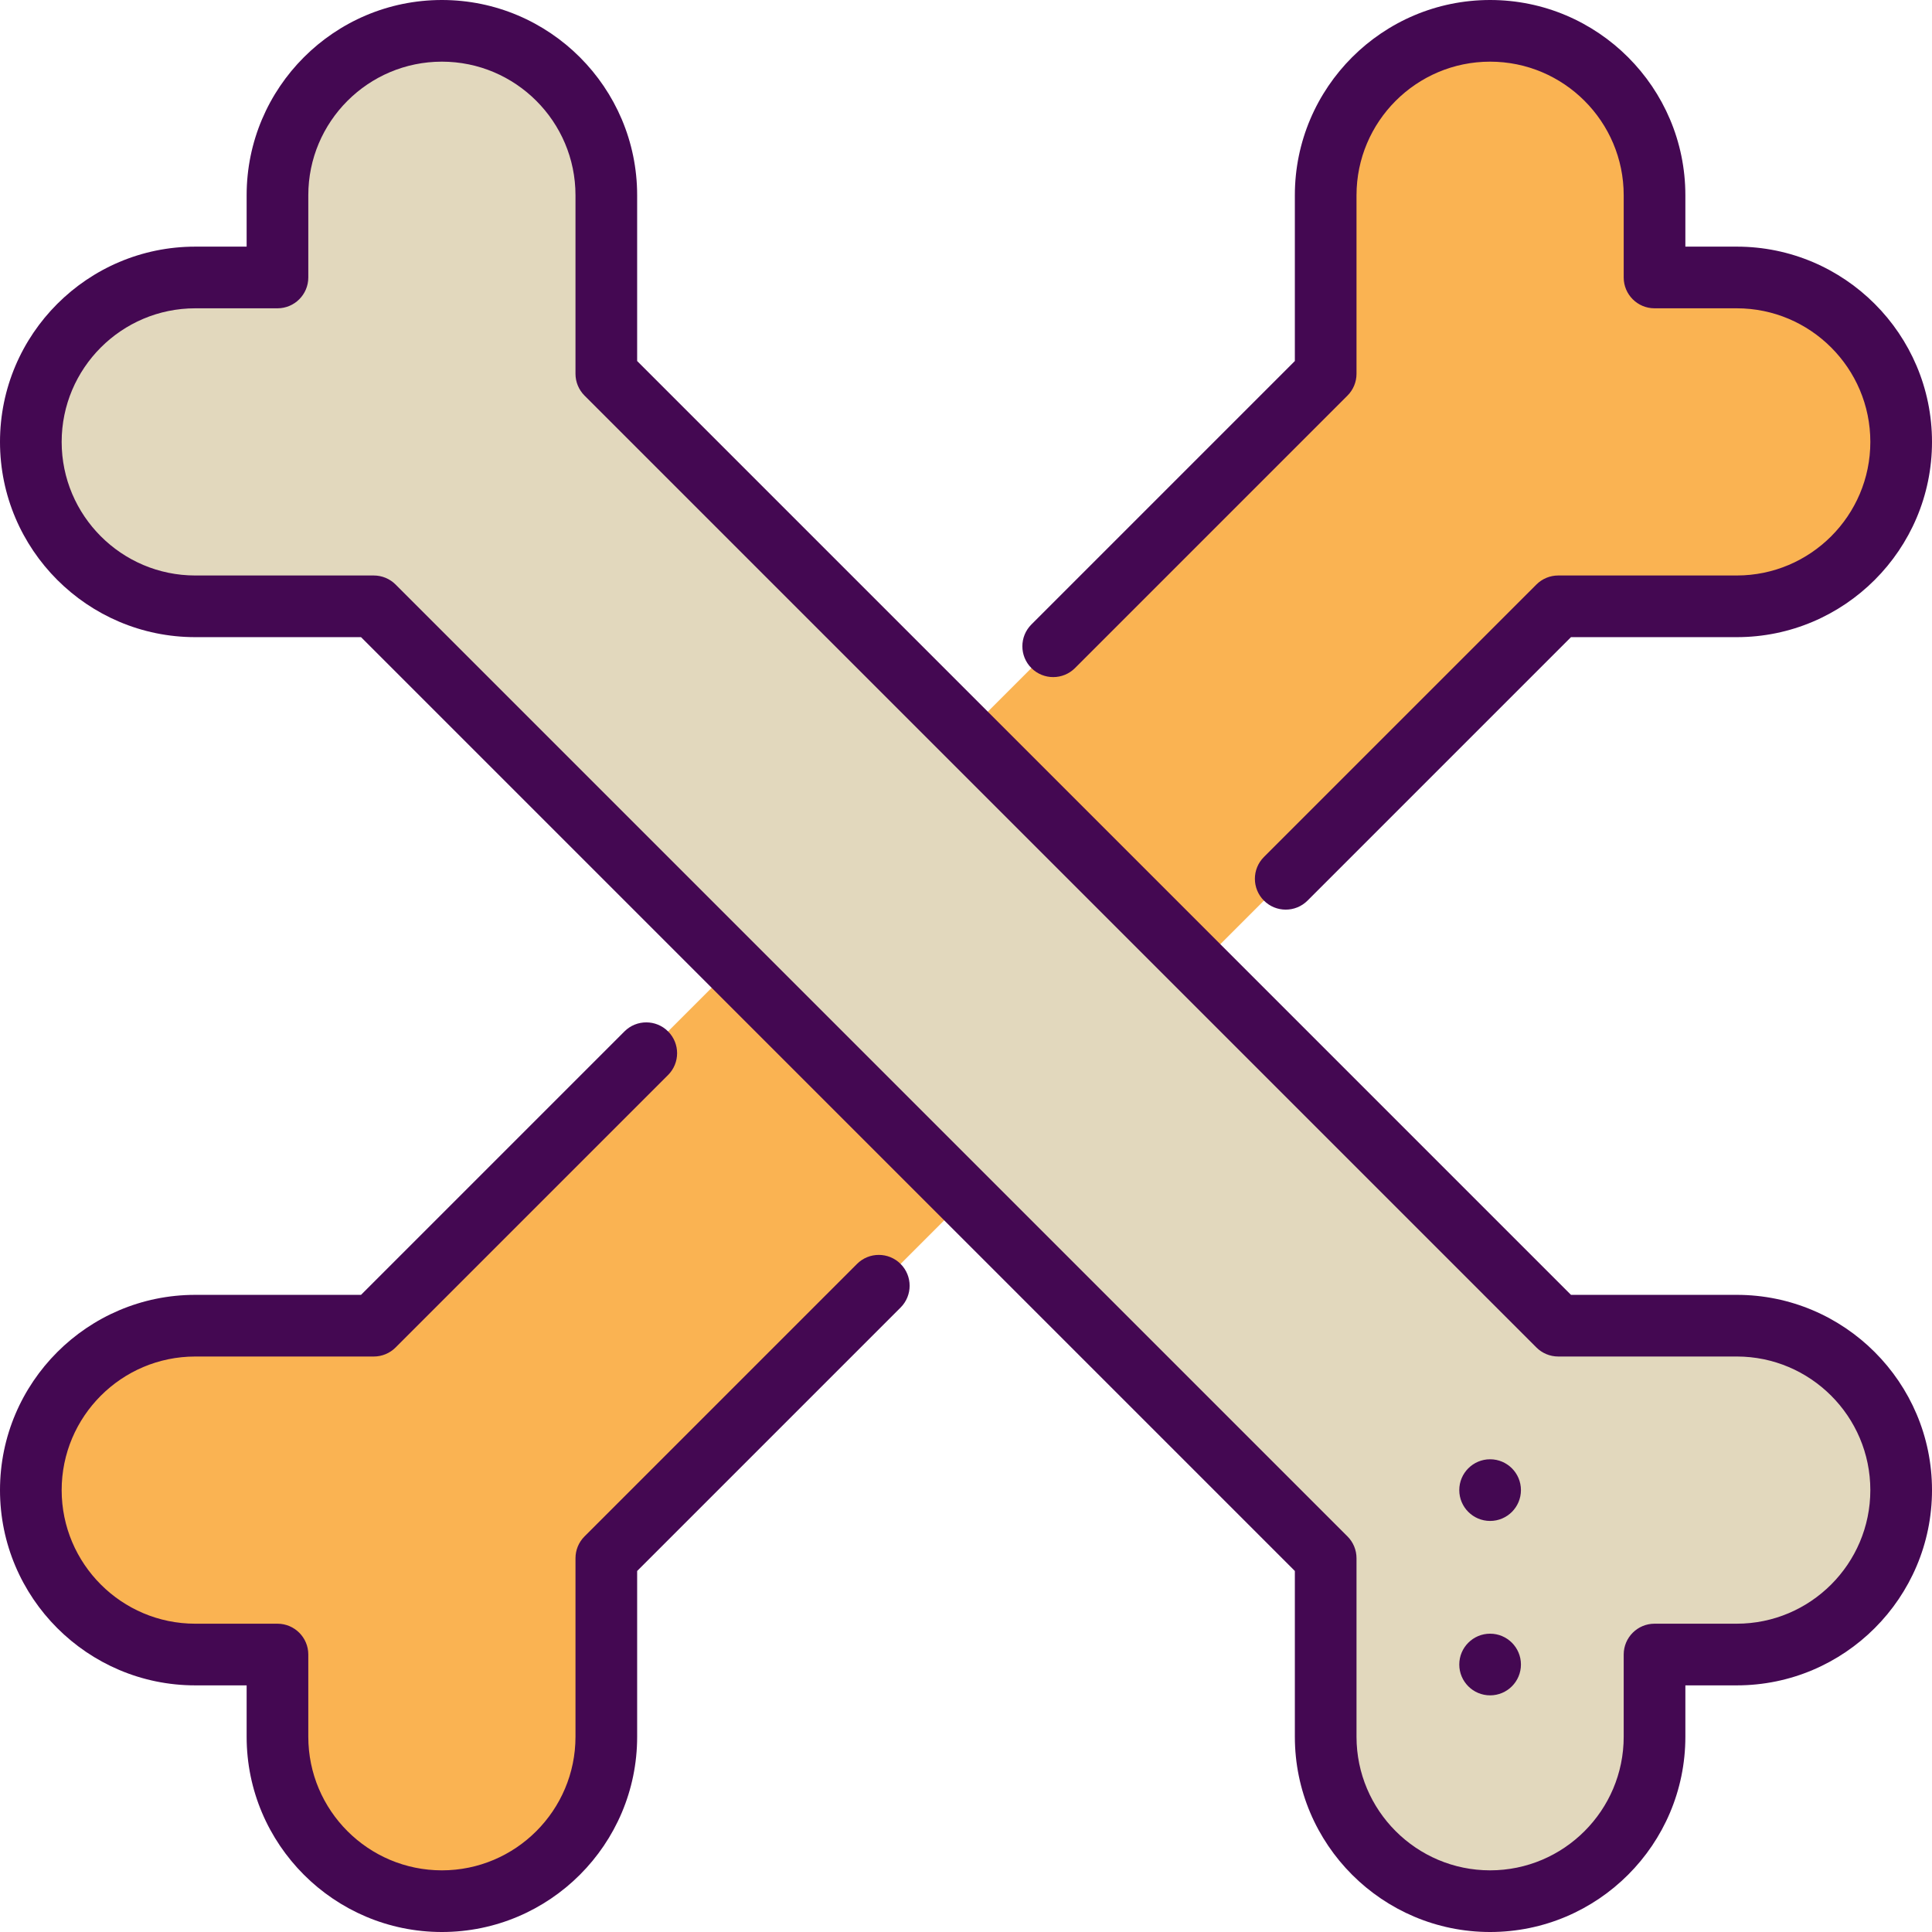
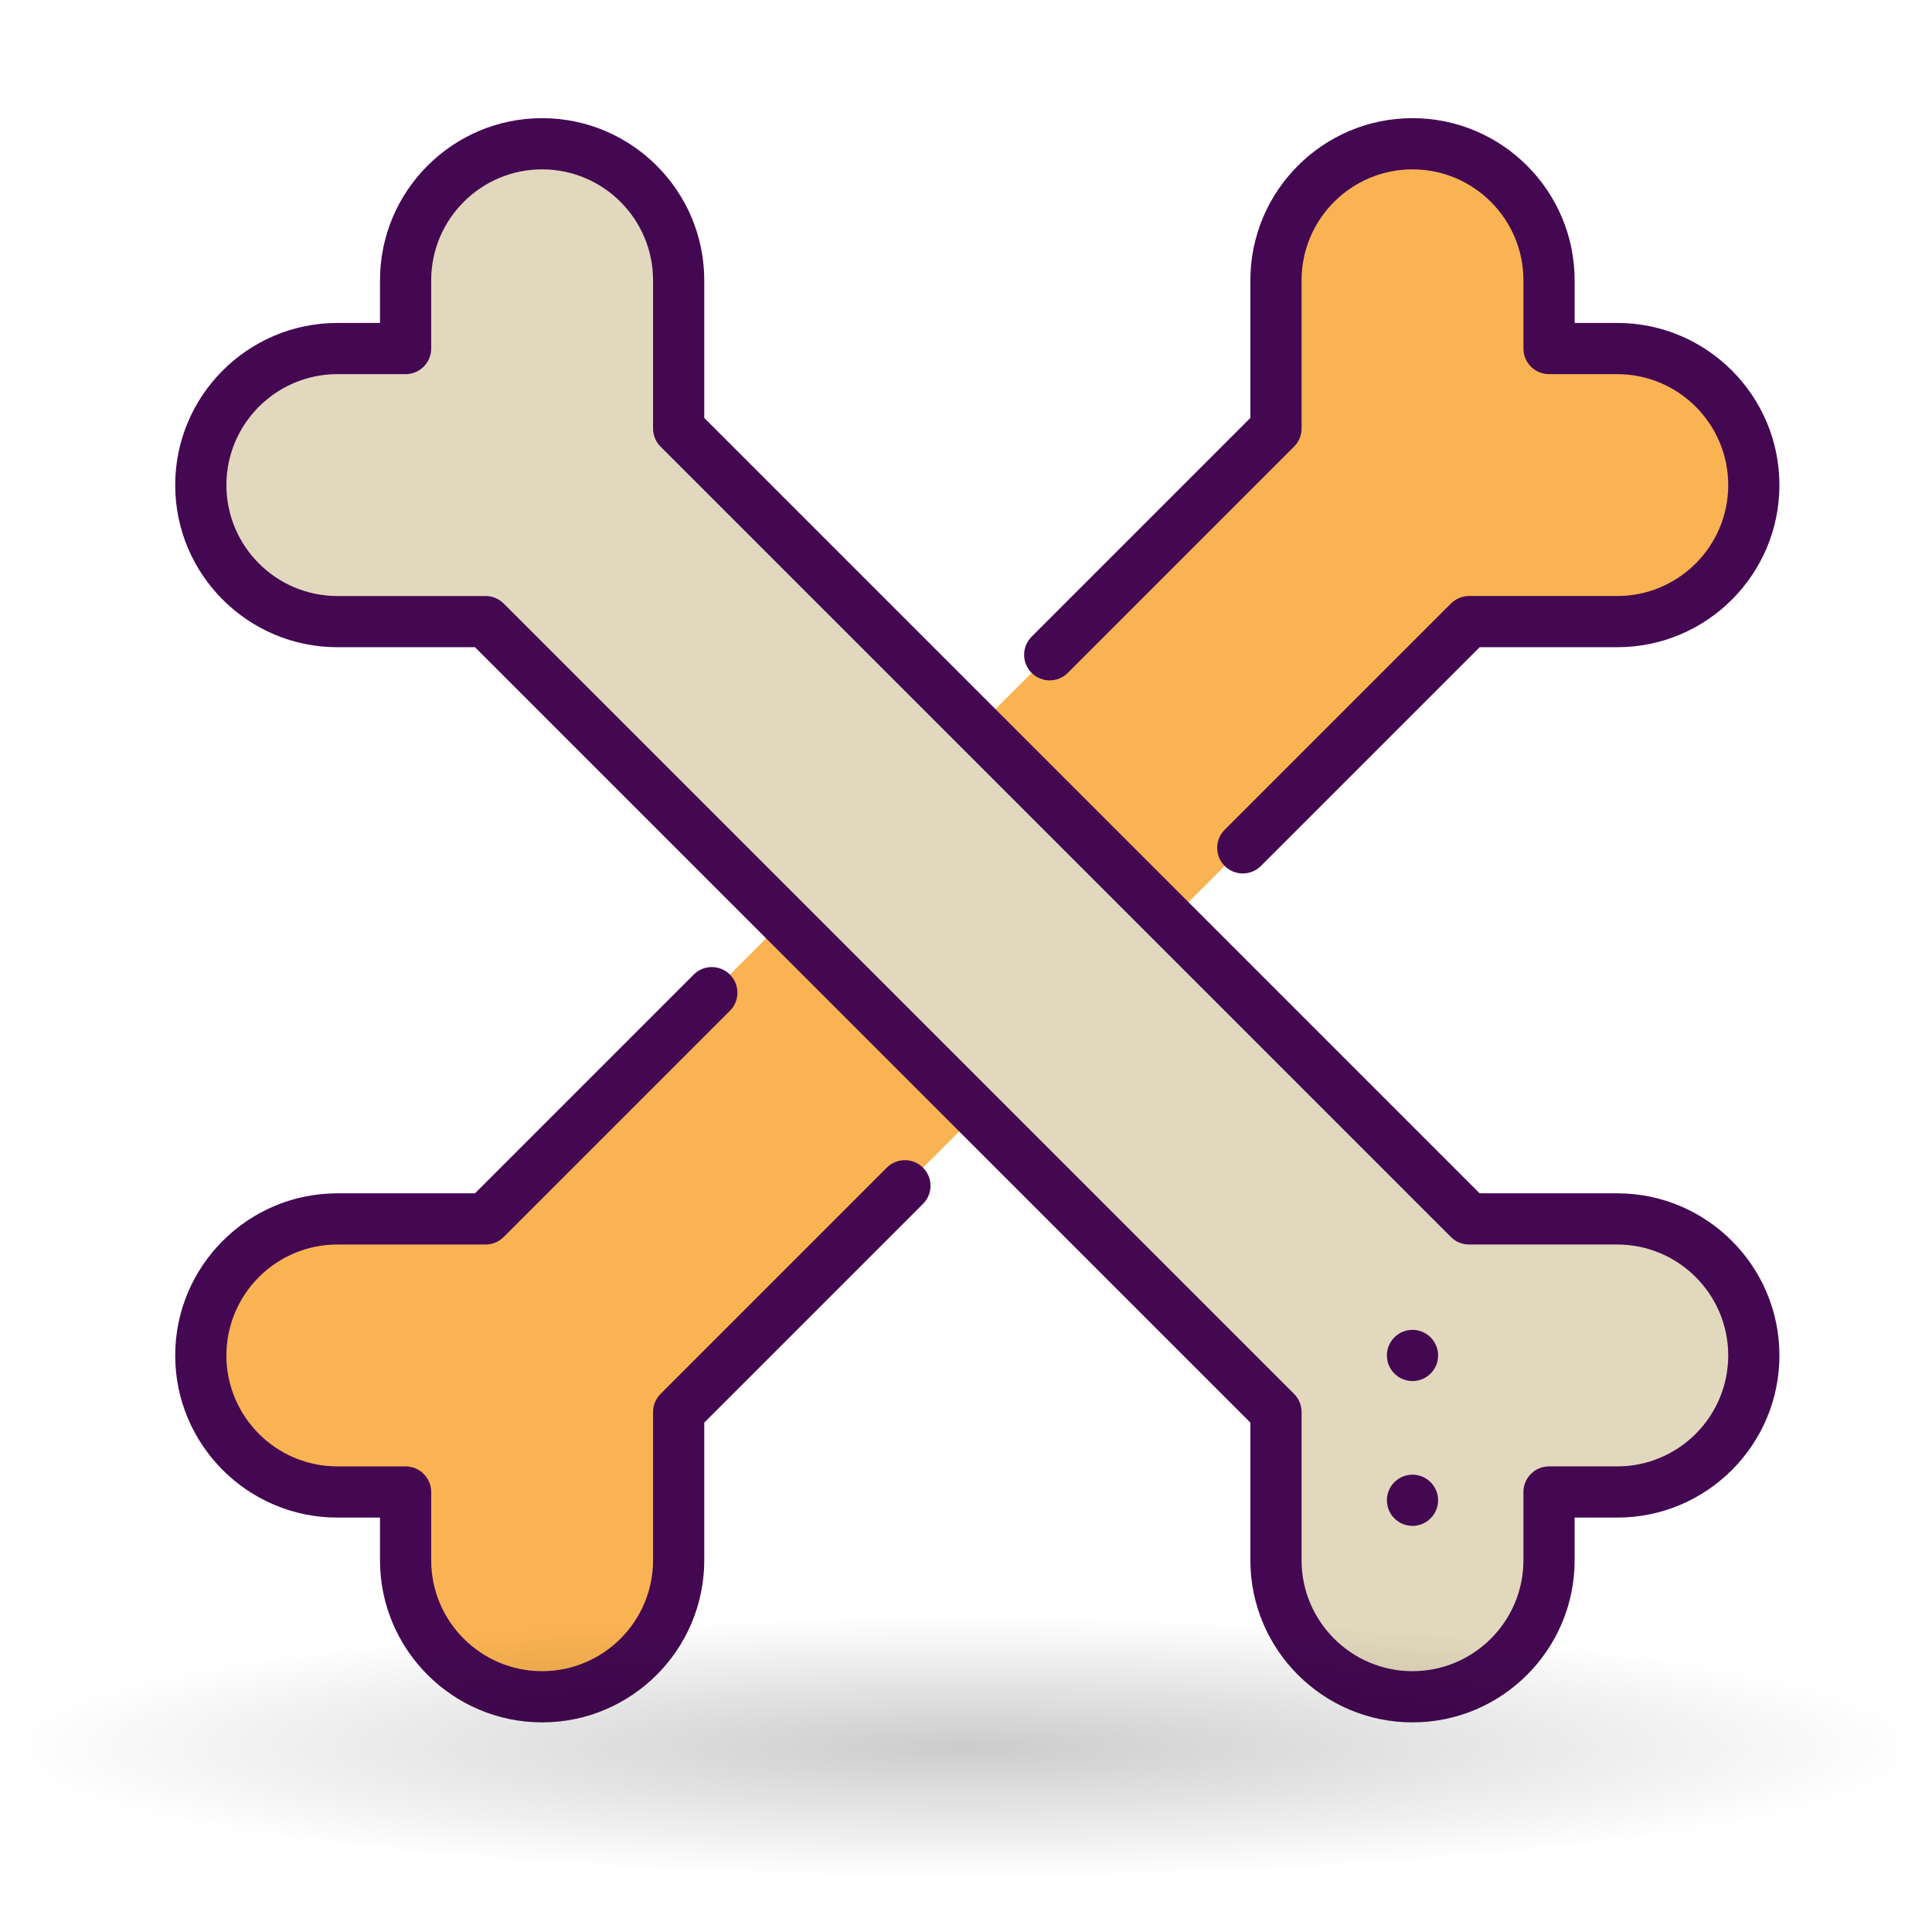
- <svg xmlns="http://www.w3.org/2000/svg" version="1.1" id="Layer_1" x="0px" y="0px" viewBox="0 0 512 512" style="enable-background:new 0 0 512 512;" xml:space="preserve">
-   <path style="fill:#FAB352;" d="M351.319,51.745v47.313L99.057,351.319c-17.663,0-41.951,0-47.312,0  c-24.065,0-43.574,19.509-43.574,43.574s19.508,43.574,43.574,43.574c2.949,0,11.633,0,21.787,0v21.787  c0,24.065,19.509,43.574,43.574,43.574s43.574-19.509,43.574-43.574v-47.313l252.262-252.261c17.663,0,41.951,0,47.312,0  c24.065,0,43.574-19.509,43.574-43.574s-19.508-43.574-43.574-43.574c-2.949,0-11.633,0-21.787,0V51.745  c0-24.065-19.509-43.574-43.574-43.574S351.319,27.68,351.319,51.745z" />
-   <path style="fill:#E2D8BD;" d="M460.255,351.319h-47.313L160.681,99.057c0-17.663,0-41.951,0-47.312  c0-24.065-19.509-43.574-43.574-43.574S73.532,27.679,73.532,51.745c0,2.949,0,11.633,0,21.787H51.745  c-24.065,0-43.574,19.509-43.574,43.574s19.509,43.574,43.574,43.574h47.313l252.261,252.262c0,17.663,0,41.951,0,47.312  c0,24.065,19.509,43.574,43.574,43.574s43.574-19.508,43.574-43.574c0-2.949,0-11.633,0-21.787h21.787  c24.065,0,43.574-19.509,43.574-43.574S484.32,351.319,460.255,351.319z" />
-   <g>
-     <circle style="fill:#440852;" cx="394.894" cy="394.894" r="8.17" />
-     <circle style="fill:#440852;" cx="394.894" cy="441.115" r="8.17" />
-     <path style="fill:#440852;" d="M284.887,177.044l72.211-72.211c1.532-1.532,2.392-3.61,2.392-5.777V51.745   c0-19.521,15.882-35.404,35.404-35.404c19.522,0,35.404,15.883,35.404,35.404v21.787c0,4.512,3.657,8.17,8.17,8.17h21.787   c19.522,0,35.404,15.883,35.404,35.404s-15.882,35.404-35.404,35.404h-47.313c-2.167,0-4.244,0.861-5.778,2.393l-72.211,72.211   c-3.191,3.191-3.191,8.364,0,11.554c1.596,1.596,3.686,2.393,5.778,2.393c2.09,0,4.182-0.797,5.778-2.393l69.817-69.817h43.929   c28.531,0,51.745-23.213,51.745-51.745s-23.213-51.745-51.745-51.745h-13.617V51.745C446.638,23.213,423.425,0,394.894,0   c-28.531,0-51.745,23.213-51.745,51.745v43.929l-69.818,69.817c-3.191,3.191-3.191,8.364,0,11.554   C276.521,180.234,281.694,180.236,284.887,177.044z" />
-     <path style="fill:#440852;" d="M227.114,334.955l-72.211,72.211c-1.533,1.532-2.393,3.61-2.393,5.777v47.313   c0,19.521-15.883,35.404-35.404,35.404s-35.404-15.883-35.404-35.404v-21.787c0-4.512-3.658-8.17-8.17-8.17H51.745   c-19.521,0-35.404-15.883-35.404-35.404c0-19.521,15.883-35.404,35.404-35.404h47.313c2.167,0,4.245-0.861,5.777-2.393   l72.211-72.211c3.191-3.191,3.191-8.364,0-11.554c-3.191-3.191-8.364-3.191-11.554,0l-69.818,69.817H51.745   C23.213,343.149,0,366.362,0,394.894c0,28.531,23.213,51.745,51.745,51.745h13.617v13.617c0,28.531,23.213,51.745,51.745,51.745   s51.745-23.213,51.745-51.745v-43.929l69.817-69.817c3.191-3.191,3.191-8.364,0-11.554   C235.479,331.764,230.305,331.764,227.114,334.955z" />
-     <path style="fill:#440852;" d="M460.255,343.149h-43.929L168.851,95.673V51.745C168.851,23.213,145.638,0,117.106,0   S65.362,23.213,65.362,51.745v13.617H51.745C23.213,65.362,0,88.575,0,117.106s23.213,51.745,51.745,51.745h43.929l247.476,247.476   v43.929c0,28.531,23.213,51.745,51.745,51.745c28.531,0,51.745-23.213,51.745-51.745v-13.617h13.617   c28.531,0,51.745-23.213,51.745-51.745C512,366.362,488.787,343.149,460.255,343.149z M460.255,430.298h-21.787   c-4.513,0-8.17,3.658-8.17,8.17v21.787c0,19.521-15.882,35.404-35.404,35.404c-19.522,0-35.404-15.883-35.404-35.404v-47.313   c0-2.167-0.861-4.245-2.392-5.777L104.835,154.904c-1.532-1.533-3.61-2.393-5.777-2.393H51.745   c-19.521,0-35.404-15.883-35.404-35.404s15.883-35.404,35.404-35.404h21.787c4.512,0,8.17-3.658,8.17-8.17V51.745   c0-19.521,15.883-35.404,35.404-35.404s35.404,15.883,35.404,35.404v47.312c0,2.167,0.861,4.245,2.393,5.777l252.261,252.262   c1.533,1.533,3.61,2.393,5.778,2.393h47.312c19.522,0,35.404,15.883,35.404,35.404C495.66,414.415,479.778,430.298,460.255,430.298   z" />
+ <svg xmlns="http://www.w3.org/2000/svg" xmlns:xlink="http://www.w3.org/1999/xlink" version="1.1" id="Layer_1" x="0px" y="0px" viewBox="0 0 48 48" xml:space="preserve" width="48" height="48">
+   <defs id="defs51">
+     <radialGradient xlink:href="#linearGradient3204" id="radialGradient3325" gradientUnits="userSpaceOnUse" gradientTransform="matrix(2.981651,0,0,0.4065886,-8.825672,34.4606)" cx="11" cy="22" fx="11" fy="22" r="8" />
+     <linearGradient id="linearGradient3204">
+       <stop style="stop-color:#000000;stop-opacity:1" offset="0" id="stop3206" />
+       <stop style="stop-color:#000000;stop-opacity:0" offset="1" id="stop3208" />
+     </linearGradient>
+   </defs>
+   <path style="fill:#fab352;stroke-width:0.078" d="m 31.701,6.964 v 3.683 l -19.637,19.637 c -1.375,0 -3.266,0 -3.683,0 -1.873,0 -3.392,1.519 -3.392,3.392 0,1.873 1.519,3.392 3.392,3.392 0.23,0 0.906,0 1.696,0 v 1.696 c 0,1.873 1.519,3.392 3.392,3.392 1.873,0 3.392,-1.519 3.392,-3.392 V 35.081 L 36.498,15.444 c 1.375,0 3.266,0 3.683,0 1.873,0 3.392,-1.519 3.392,-3.392 0,-1.873 -1.519,-3.392 -3.392,-3.392 -0.23,0 -0.906,0 -1.696,0 V 6.964 c 0,-1.873 -1.519,-3.392 -3.392,-3.392 -1.873,0 -3.392,1.519 -3.392,3.392 z" id="path2" />
+   <path style="fill:#e2d8bd;stroke-width:0.078" d="M 40.181,30.284 H 36.498 L 16.861,10.647 c 0,-1.375 0,-3.266 0,-3.683 0,-1.873 -1.519,-3.392 -3.392,-3.392 -1.873,0 -3.392,1.519 -3.392,3.392 0,0.23 0,0.906 0,1.696 H 8.381 c -1.873,0 -3.392,1.519 -3.392,3.392 0,1.873 1.519,3.392 3.392,3.392 h 3.683 l 19.637,19.637 c 0,1.375 0,3.266 0,3.683 0,1.873 1.519,3.392 3.392,3.392 1.873,0 3.392,-1.519 3.392,-3.392 0,-0.23 0,-0.906 0,-1.696 h 1.696 c 1.873,0 3.392,-1.519 3.392,-3.392 0,-1.873 -1.519,-3.392 -3.392,-3.392 z" id="path4" />
+   <g id="g16" transform="matrix(0.07784443,0,0,0.07784443,4.352853,2.935602)">
+     <circle style="fill:#440852" cx="394.894" cy="394.894" r="8.17" id="circle6" />
+     <circle style="fill:#440852" cx="394.894" cy="441.115" r="8.17" id="circle8" />
+     <path style="fill:#440852" d="m 284.887,177.044 72.211,-72.211 c 1.532,-1.532 2.392,-3.61 2.392,-5.777 V 51.745 c 0,-19.521 15.882,-35.404 35.404,-35.404 19.522,0 35.404,15.883 35.404,35.404 v 21.787 c 0,4.512 3.657,8.17 8.17,8.17 h 21.787 c 19.522,0 35.404,15.883 35.404,35.404 0,19.521 -15.882,35.404 -35.404,35.404 h -47.313 c -2.167,0 -4.244,0.861 -5.778,2.393 l -72.211,72.211 c -3.191,3.191 -3.191,8.364 0,11.554 1.596,1.596 3.686,2.393 5.778,2.393 2.09,0 4.182,-0.797 5.778,-2.393 l 69.817,-69.817 h 43.929 C 488.786,168.851 512,145.638 512,117.106 512,88.574 488.787,65.361 460.255,65.361 H 446.638 V 51.745 C 446.638,23.213 423.425,0 394.894,0 366.363,0 343.149,23.213 343.149,51.745 v 43.929 l -69.818,69.817 c -3.191,3.191 -3.191,8.364 0,11.554 3.19,3.189 8.363,3.191 11.556,-10e-4 z" id="path10" />
+     <path style="fill:#440852" d="m 227.114,334.955 -72.211,72.211 c -1.533,1.532 -2.393,3.61 -2.393,5.777 v 47.313 c 0,19.521 -15.883,35.404 -35.404,35.404 -19.521,0 -35.404,-15.883 -35.404,-35.404 v -21.787 c 0,-4.512 -3.658,-8.17 -8.17,-8.17 H 51.745 c -19.521,0 -35.404,-15.883 -35.404,-35.404 0,-19.521 15.883,-35.404 35.404,-35.404 h 47.313 c 2.167,0 4.245,-0.861 5.777,-2.393 l 72.211,-72.211 c 3.191,-3.191 3.191,-8.364 0,-11.554 -3.191,-3.191 -8.364,-3.191 -11.554,0 L 95.674,343.15 H 51.745 C 23.213,343.149 0,366.362 0,394.894 c 0,28.531 23.213,51.745 51.745,51.745 h 13.617 v 13.617 c 0,28.531 23.213,51.745 51.745,51.745 28.532,0 51.745,-23.213 51.745,-51.745 v -43.929 l 69.817,-69.817 c 3.191,-3.191 3.191,-8.364 0,-11.554 -3.19,-3.192 -8.364,-3.192 -11.555,-0.001 z" id="path12" />
+     <path style="fill:#440852" d="M 460.255,343.149 H 416.326 L 168.851,95.673 V 51.745 C 168.851,23.213 145.638,0 117.106,0 88.574,0 65.362,23.213 65.362,51.745 V 65.362 H 51.745 C 23.213,65.362 0,88.575 0,117.106 c 0,28.531 23.213,51.745 51.745,51.745 H 95.674 L 343.15,416.327 v 43.929 c 0,28.531 23.213,51.745 51.745,51.745 28.531,0 51.745,-23.213 51.745,-51.745 v -13.617 h 13.617 c 28.531,0 51.745,-23.213 51.745,-51.745 C 512,366.362 488.787,343.149 460.255,343.149 Z m 0,87.149 h -21.787 c -4.513,0 -8.17,3.658 -8.17,8.17 v 21.787 c 0,19.521 -15.882,35.404 -35.404,35.404 -19.522,0 -35.404,-15.883 -35.404,-35.404 v -47.313 c 0,-2.167 -0.861,-4.245 -2.392,-5.777 L 104.835,154.904 c -1.532,-1.533 -3.61,-2.393 -5.777,-2.393 H 51.745 c -19.521,0 -35.404,-15.883 -35.404,-35.404 0,-19.521 15.883,-35.404 35.404,-35.404 h 21.787 c 4.512,0 8.17,-3.658 8.17,-8.17 V 51.745 c 0,-19.521 15.883,-35.404 35.404,-35.404 19.521,0 35.404,15.883 35.404,35.404 v 47.312 c 0,2.167 0.861,4.245 2.393,5.777 l 252.261,252.262 c 1.533,1.533 3.61,2.393 5.778,2.393 h 47.312 c 19.522,0 35.404,15.883 35.404,35.404 0.002,19.522 -15.88,35.405 -35.403,35.405 z" id="path14" />
  </g>
-   <g>
+   <g id="g18" transform="translate(0,-464)">
</g>
-   <g>
+   <g id="g20" transform="translate(0,-464)">
</g>
-   <g>
+   <g id="g22" transform="translate(0,-464)">
</g>
-   <g>
+   <g id="g24" transform="translate(0,-464)">
</g>
-   <g>
+   <g id="g26" transform="translate(0,-464)">
</g>
-   <g>
+   <g id="g28" transform="translate(0,-464)">
</g>
-   <g>
+   <g id="g30" transform="translate(0,-464)">
</g>
-   <g>
+   <g id="g32" transform="translate(0,-464)">
</g>
-   <g>
+   <g id="g34" transform="translate(0,-464)">
</g>
-   <g>
+   <g id="g36" transform="translate(0,-464)">
</g>
-   <g>
+   <g id="g38" transform="translate(0,-464)">
</g>
-   <g>
+   <g id="g40" transform="translate(0,-464)">
</g>
-   <g>
+   <g id="g42" transform="translate(0,-464)">
</g>
-   <g>
+   <g id="g44" transform="translate(0,-464)">
</g>
-   <g>
+   <g id="g46" transform="translate(0,-464)">
</g>
+   <ellipse style="color:#000000;display:block;overflow:visible;visibility:visible;opacity:0.2;fill:url(#radialGradient3325);fill-opacity:1;fill-rule:nonzero;stroke:none;stroke-width:2.202;stroke-linecap:round;stroke-linejoin:miter;stroke-miterlimit:4;stroke-dasharray:none;stroke-dashoffset:17.85;stroke-opacity:1;marker:none;marker-start:none;marker-mid:none;marker-end:none" id="path3202" cx="23.972" cy="43.406" rx="23.853" ry="3.253" />
</svg>
